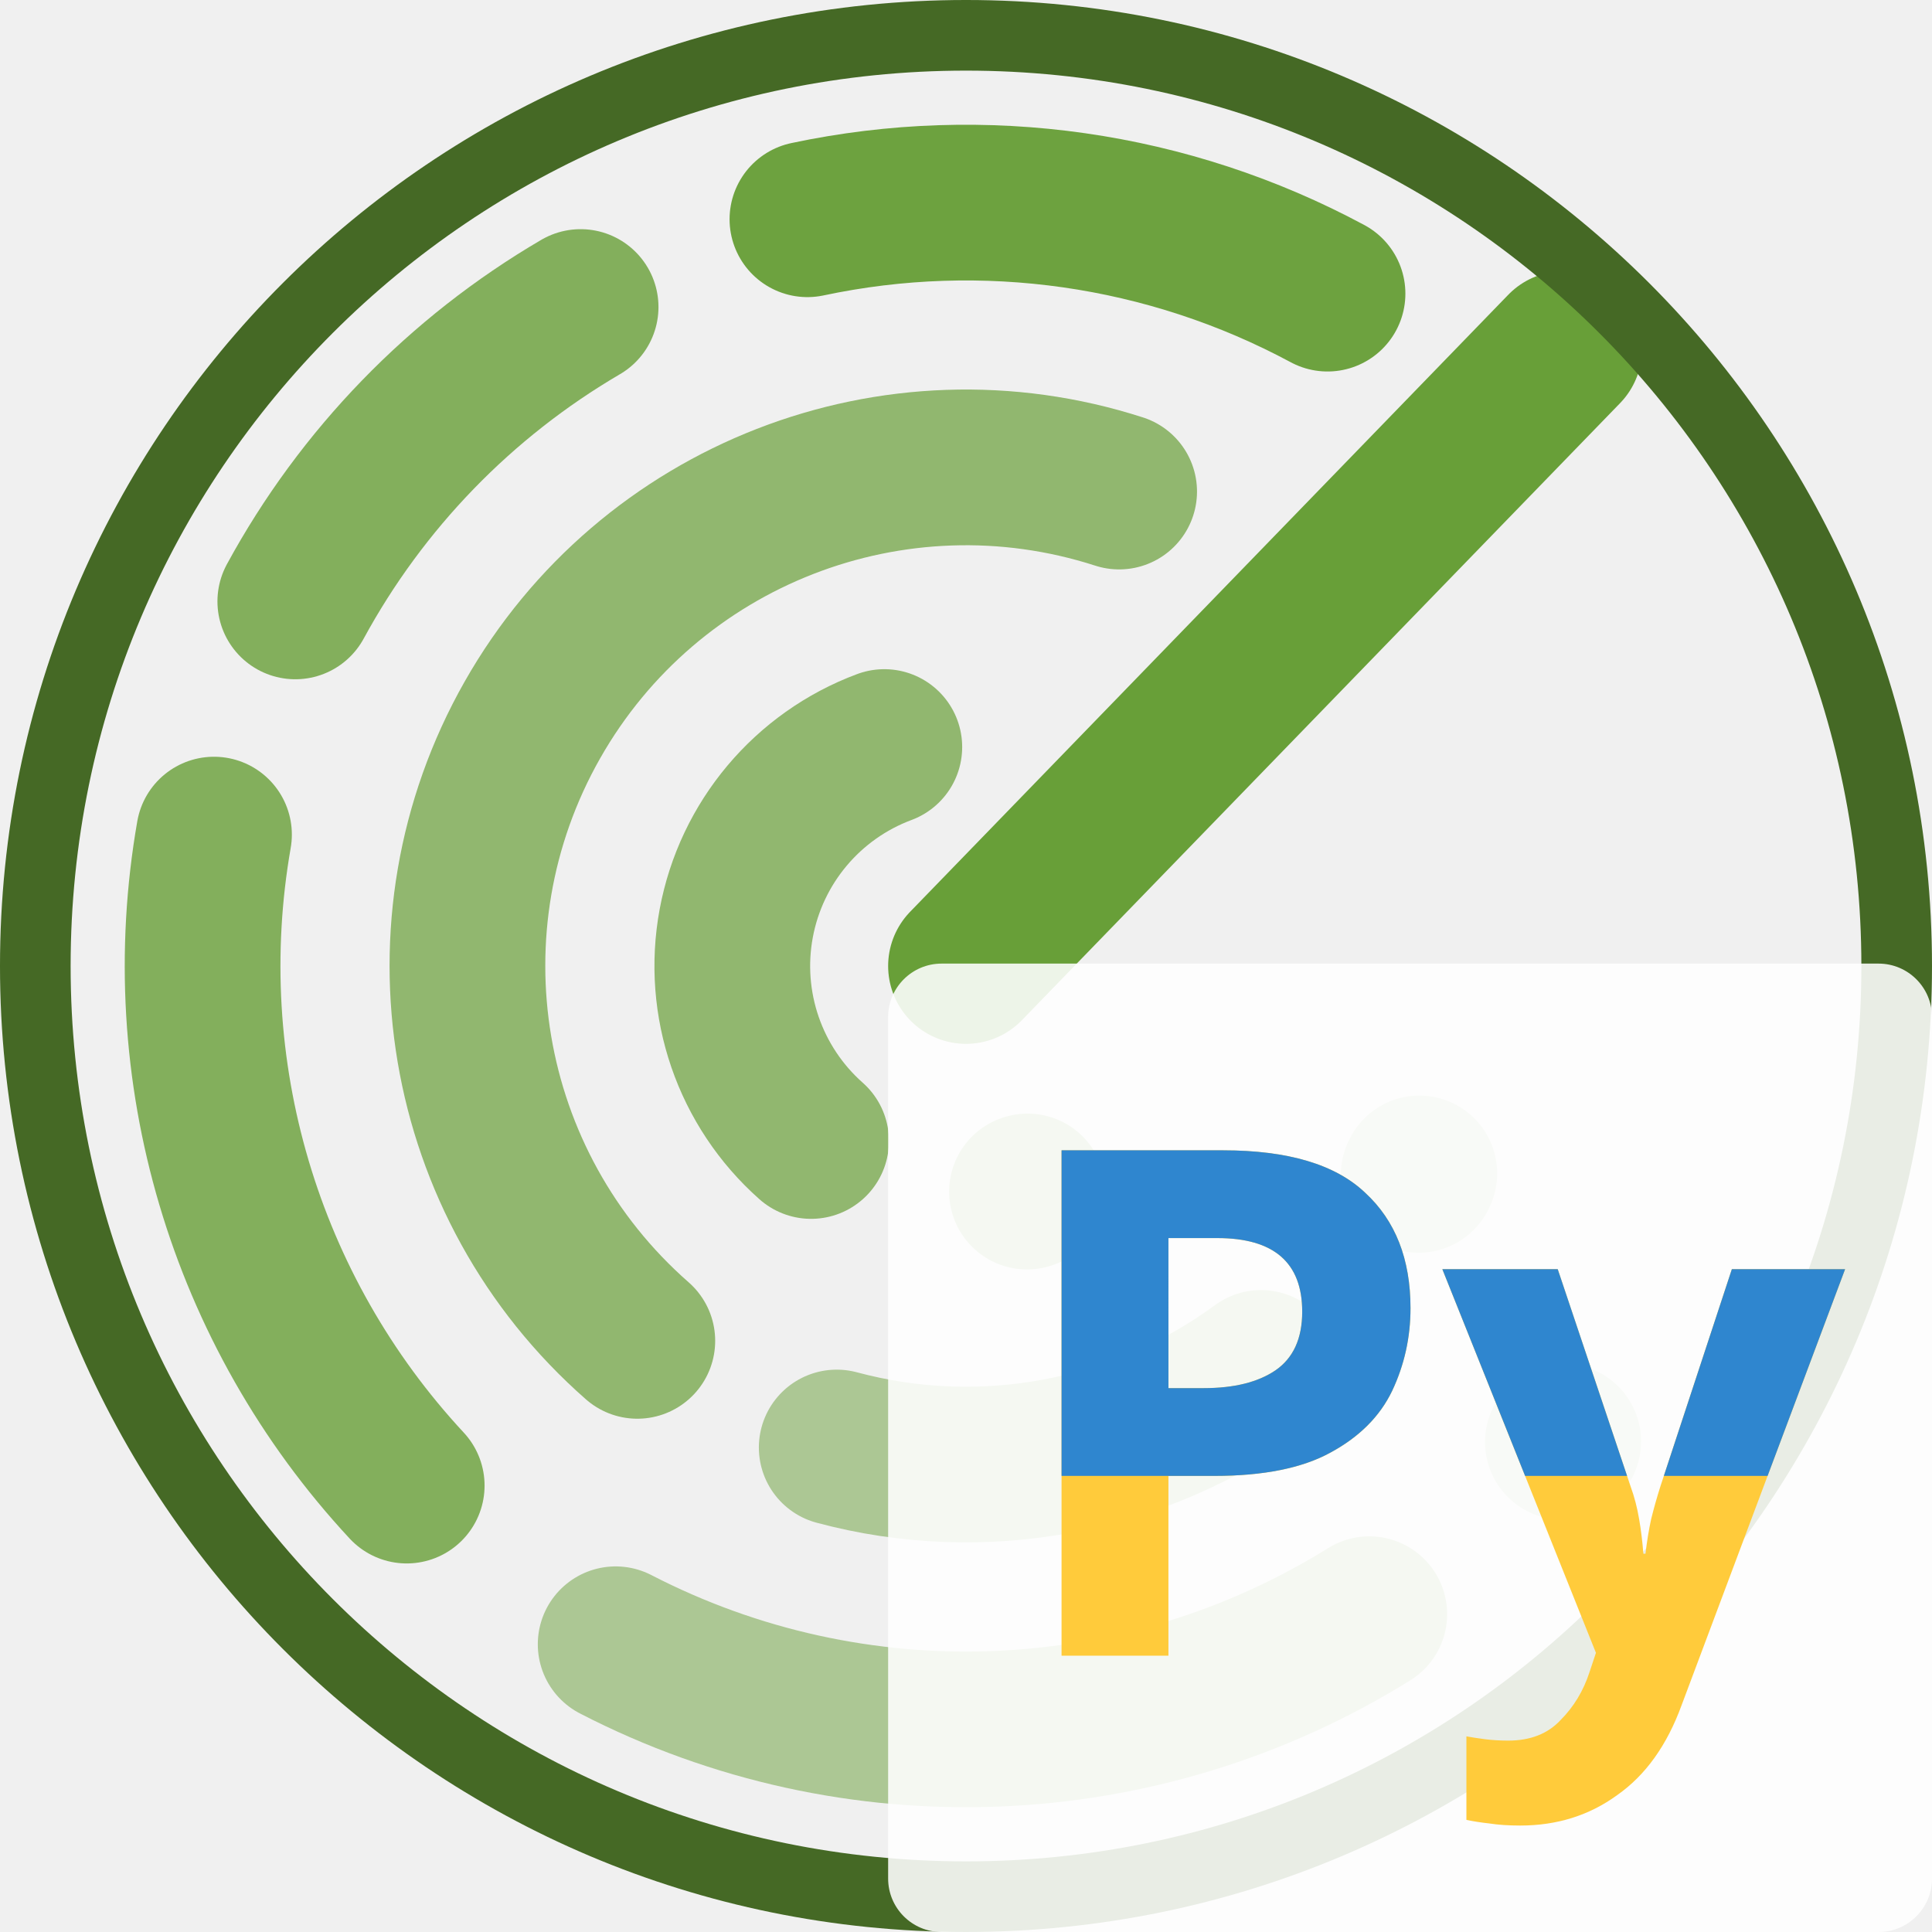
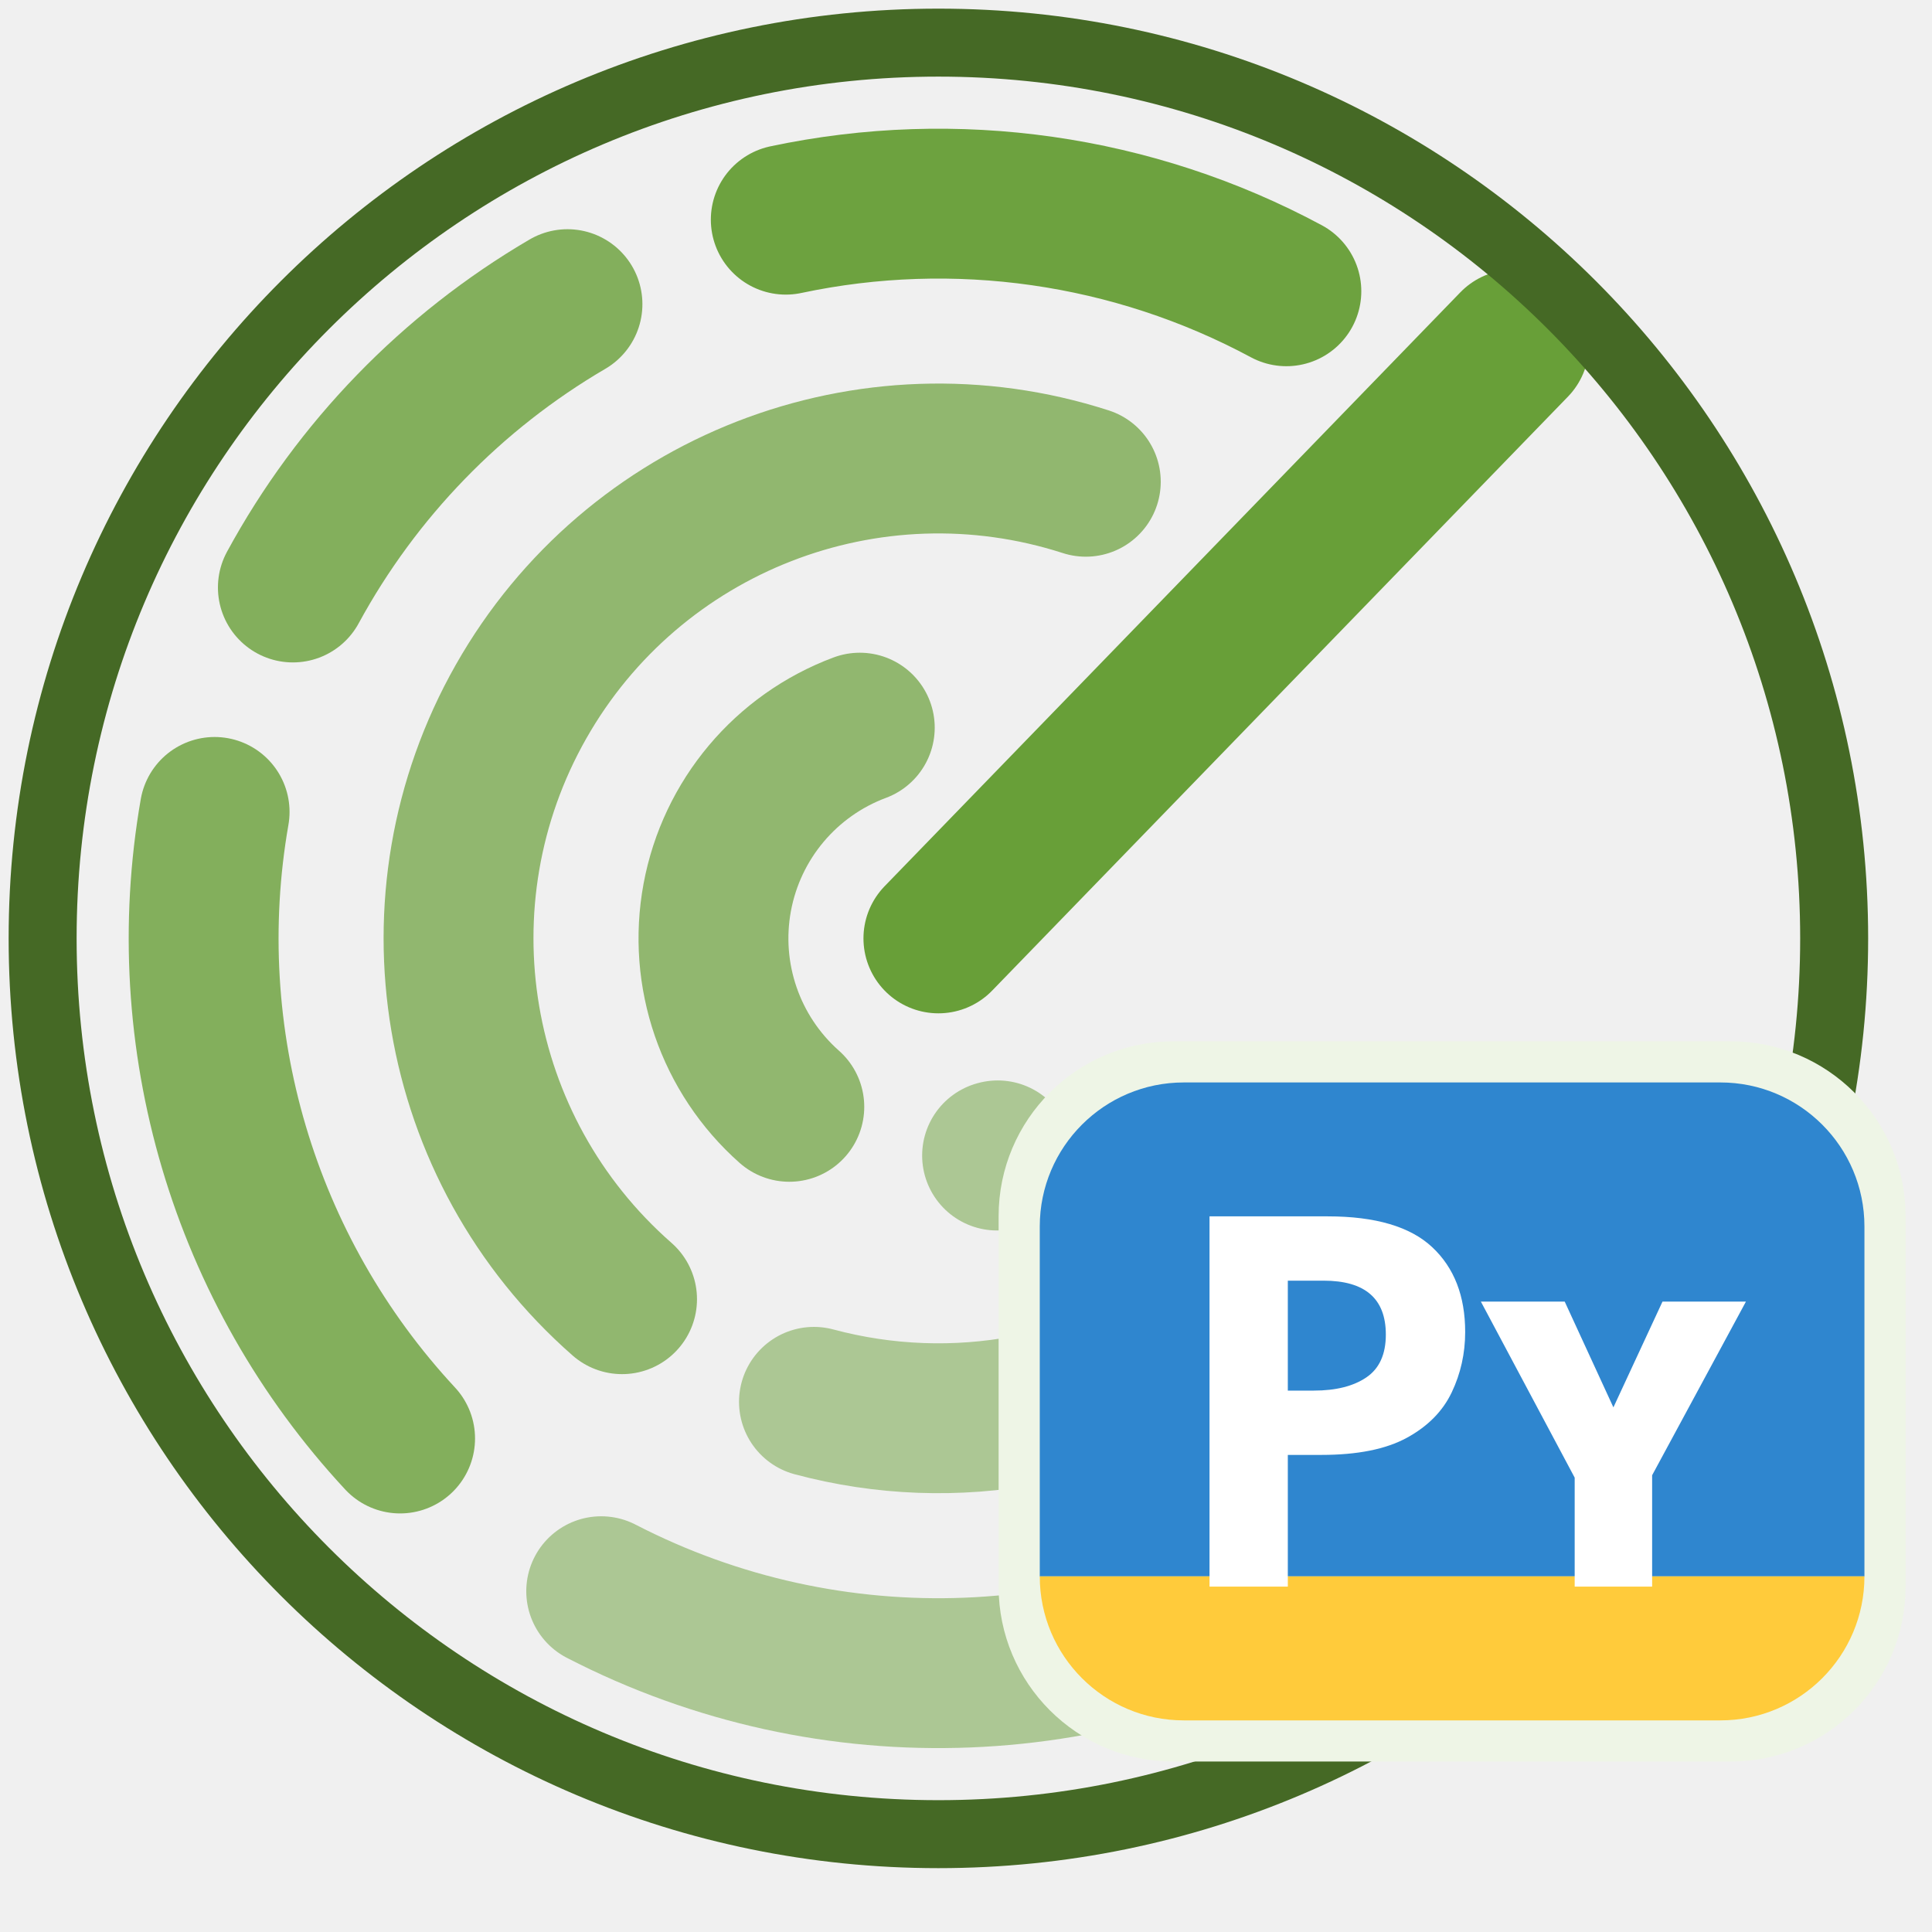
- <svg xmlns="http://www.w3.org/2000/svg" width="361.446mm" height="361.446mm" viewBox="0 0 361.446 361.446" version="1.1" id="svg8">
-   <defs id="defs2">
-     <mask maskUnits="userSpaceOnUse" id="mask1">
-       <rect style="opacity:0.324;fill:#ad2a14;stroke:#000000;stroke-width:0.265;stroke-linecap:round;stroke-linejoin:round" id="rect2" width="139.691" height="57.292" x="356.067" y="382.041" />
-     </mask>
-   </defs>
-   <g id="layer1" transform="translate(-97.88545,-132.9575)">
-     <g id="g1693" transform="matrix(3.303226,0,0,3.303226,-93.84415,-174.623)">
-       <path style="fill:none;fill-rule:evenodd;stroke:#689f38;stroke-width:8.819;stroke-linecap:round;stroke-miterlimit:4;stroke-dasharray:none;stroke-opacity:0.3" id="path1917-8-3" d="m 146.581,174.754 a 43.236,43.236 0 0 1 -0.024,0.03" />
-       <path id="path1917-8-3-3" style="fill:none;fill-rule:evenodd;stroke:#689f38;stroke-width:8.819;stroke-linecap:round;stroke-miterlimit:4;stroke-dasharray:none;stroke-opacity:0.3" d="m 138.431,159.573 a 28.236,28.236 0 0 1 -0.039,0.085" />
-       <path style="fill:none;stroke:#689f38;stroke-width:8.819;stroke-linecap:round;stroke-linejoin:miter;stroke-miterlimit:4;stroke-dasharray:none;stroke-opacity:1" d="m 112.754,147.826 33.879,-34.948" id="path2823" />
-       <path id="path1917-8-3-5" style="fill:none;fill-rule:evenodd;stroke:#689f38;stroke-width:8.819;stroke-linecap:round;stroke-miterlimit:4;stroke-dasharray:none;stroke-opacity:0.5" d="m 135.596,184.536 a 43.236,43.236 0 0 1 -42.684,1.705" />
-       <path id="path1917-8-3-8" style="fill:none;fill-rule:evenodd;stroke:#689f38;stroke-width:8.819;stroke-linecap:round;stroke-miterlimit:4;stroke-dasharray:none;stroke-opacity:0.8" d="M 81.078,177.254 A 43.236,43.236 0 0 1 70.163,140.384" />
-       <path id="path1917-8-3-36" style="fill:none;fill-rule:evenodd;stroke:#689f38;stroke-width:8.819;stroke-linecap:round;stroke-miterlimit:4;stroke-dasharray:none;stroke-opacity:0.8" d="M 74.768,127.177 A 43.236,43.236 0 0 1 90.927,110.504" />
-       <path id="path1917-8-3-38" style="fill:none;fill-rule:evenodd;stroke:#689f38;stroke-width:8.819;stroke-linecap:round;stroke-miterlimit:4;stroke-dasharray:none;stroke-opacity:0.957" d="m 103.773,105.533 a 43.236,43.236 0 0 1 29.457,4.213" />
-       <path style="fill:none;fill-rule:evenodd;stroke:#689f38;stroke-width:8.819;stroke-linecap:round;stroke-miterlimit:4;stroke-dasharray:none;stroke-opacity:0.5" id="path1917-8-3-3-7" d="m 129.462,170.589 a 28.236,28.236 0 0 1 -24.03,4.508" />
-       <path style="fill:none;fill-rule:evenodd;stroke:#689f38;stroke-width:8.819;stroke-linecap:round;stroke-miterlimit:4;stroke-dasharray:none;stroke-opacity:0.7" id="path1917-8-3-3-8" d="M 94.139,169.057 A 28.236,28.236 0 0 1 88.195,133.893 28.236,28.236 0 0 1 121.428,120.955" />
-       <path id="path1917-8-3-3-6-6" style="fill:none;fill-rule:evenodd;stroke:#689f38;stroke-width:8.819;stroke-linecap:round;stroke-miterlimit:4;stroke-dasharray:none;stroke-opacity:0.5" d="m 116.244,160.594 a 13.236,13.236 0 0 1 -0.037,0.01" />
-       <path id="path1917-8-3-3-6-1" style="fill:none;fill-rule:evenodd;stroke:#689f38;stroke-width:8.819;stroke-linecap:round;stroke-miterlimit:4;stroke-dasharray:none;stroke-opacity:0.7" d="m 103.981,157.737 a 13.236,13.236 0 0 1 -4.24,-12.329 13.236,13.236 0 0 1 8.387,-9.983" />
-       <circle style="fill:none;fill-rule:evenodd;stroke:#456925;stroke-width:4;stroke-miterlimit:4;stroke-dasharray:none;stroke-opacity:1" id="path1917" cx="112.754" cy="147.826" r="52.711" />
-     </g>
-     <g id="g3" transform="matrix(1.427258,0,0,1.427258,-196.2529,-211.2377)" style="stroke-width:0.701">
-       <g id="g2485" transform="translate(-3.538119,-0.7056563)" style="stroke-width:0.701">
-         <rect style="fill:#ffffff;fill-opacity:0.882;stroke-width:0.913" id="rect253" width="136.828" height="126.937" x="326.041" y="368.172" rx="7.006" ry="7.006" />
-         <g aria-label="Py" id="text365" style="font-weight:bold;font-size:92.778px;font-family:'Noto Sans';-inkscape-font-specification:'Noto Sans Bold';fill:#4d4d4d;stroke:#4caf50;stroke-width:3.503;stroke-linecap:round">
-           <g id="g2" style="stroke-width:3.503">
-             <path d="m 369.926,392.646 q 12.803,0 18.648,5.567 5.938,5.474 5.938,15.123 0,5.752 -2.412,10.855 -2.412,5.01 -8.072,8.072 -5.567,3.062 -15.216,3.062 h -6.031 v 23.566 h -14.009 v -66.243 z m -0.742,11.504 h -6.402 v 19.669 h 4.639 q 5.938,0 9.371,-2.319 3.526,-2.412 3.526,-7.701 0,-9.649 -11.133,-9.649 z" style="fill:#ffcb3b;fill-opacity:1;stroke:none;stroke-width:3.503" id="path306" />
-             <path d="m 398.687,408.232 h 15.123 l 9.556,28.483 q 0.742,2.041 1.113,4.268 0.371,2.134 0.557,4.546 h 0.278 q 0.278,-2.412 0.742,-4.546 0.557,-2.227 1.206,-4.268 l 9.371,-28.483 h 14.844 l -21.432,57.151 q -2.876,7.886 -8.443,11.783 -5.474,3.989 -12.711,3.989 -2.319,0 -4.082,-0.278 -1.67,-0.186 -2.969,-0.464 v -10.948 q 1.021,0.186 2.412,0.371 1.484,0.186 3.062,0.186 4.361,0 6.866,-2.691 2.598,-2.598 3.804,-6.309 l 0.835,-2.505 z" style="fill:#ffcb3b;fill-opacity:1;stroke:none;stroke-width:3.503" id="path308" />
-           </g>
-           <g id="g1" transform="translate(37.73595,-35.89689)" mask="url(#mask1)" style="fill:#2f86cf;fill-opacity:1;stroke-width:3.503" />
-         </g>
-       </g>
-       <g id="g2-8" style="font-weight:bold;font-size:92.778px;font-family:'Noto Sans';-inkscape-font-specification:'Noto Sans Bold';fill:#4d4d4d;stroke:#4caf50;stroke-width:3.503;stroke-linecap:round" transform="translate(-3.537999,-0.7055563)">
-         <path id="path306-8" style="fill:#2f86cf;fill-opacity:1;stroke:none;stroke-width:3.503" d="m 348.773,392.646 v 42.678 h 14.009 6.031 c 6.433,0 11.505,-1.021 15.216,-3.062 3.773,-2.041 6.463,-4.732 8.071,-8.072 1.608,-3.402 2.412,-7.02 2.412,-10.855 0,-6.433 -1.979,-11.474 -5.938,-15.123 -3.897,-3.711 -10.113,-5.567 -18.648,-5.567 z m 14.009,11.504 h 6.402 c 7.422,0 11.133,3.216 11.133,9.649 0,3.526 -1.175,6.093 -3.525,7.701 -2.289,1.546 -5.412,2.319 -9.37,2.319 h -4.639 z" />
-         <path id="path308-2" style="fill:#2f86cf;fill-opacity:1;stroke:none;stroke-width:3.503" d="m 398.687,408.232 10.847,27.091 h 13.366 l -9.089,-27.091 z m 37.947,0 -8.913,27.091 h 13.598 l 10.159,-27.091 z" />
+ <svg xmlns="http://www.w3.org/2000/svg" width="350" height="350" viewBox="86 86 350 350">
+   <g transform="translate(256 256) scale(0.932) translate(-256 -256)">
+     <g transform="translate(-22.60834,-57.68037)">
+       <g transform="matrix(3.303226,0,0,3.303226,-93.84415,-174.623)">
+         <path fill="none" stroke="#689f38" stroke-width="8.819" stroke-linecap="round" stroke-opacity="0.3" d="m 146.581,174.754 a 43.236,43.236 0 0 1 -0.024,0.03" />
+         <path fill="none" stroke="#689f38" stroke-width="8.819" stroke-linecap="round" stroke-opacity="0.3" d="m 138.431,159.573 a 28.236,28.236 0 0 1 -0.039,0.085" />
+         <path fill="none" stroke="#689f38" stroke-width="8.819" stroke-linecap="round" d="m 112.754,147.826 33.879,-34.948" />
+         <path fill="none" stroke="#689f38" stroke-width="8.819" stroke-linecap="round" stroke-opacity="0.5" d="m 135.596,184.536 a 43.236,43.236 0 0 1 -42.684,1.705" />
+         <path fill="none" stroke="#689f38" stroke-width="8.819" stroke-linecap="round" stroke-opacity="0.8" d="M 81.078,177.254 A 43.236,43.236 0 0 1 70.163,140.384" />
+         <path fill="none" stroke="#689f38" stroke-width="8.819" stroke-linecap="round" stroke-opacity="0.8" d="M 74.768,127.177 A 43.236,43.236 0 0 1 90.927,110.504" />
+         <path fill="none" stroke="#689f38" stroke-width="8.819" stroke-linecap="round" stroke-opacity="0.957" d="m 103.773,105.533 a 43.236,43.236 0 0 1 29.457,4.213" />
+         <path fill="none" stroke="#689f38" stroke-width="8.819" stroke-linecap="round" stroke-opacity="0.5" d="m 129.462,170.589 a 28.236,28.236 0 0 1 -24.03,4.508" />
+         <path fill="none" stroke="#689f38" stroke-width="8.819" stroke-linecap="round" stroke-opacity="0.7" d="M 94.139,169.057 A 28.236,28.236 0 0 1 88.195,133.893 28.236,28.236 0 0 1 121.428,120.955" />
+         <path fill="none" stroke="#689f38" stroke-width="8.819" stroke-linecap="round" stroke-opacity="0.5" d="m 116.244,160.594 a 13.236,13.236 0 0 1 -0.037,0.01" />
+         <path fill="none" stroke="#689f38" stroke-width="8.819" stroke-linecap="round" stroke-opacity="0.7" d="m 103.981,157.737 a 13.236,13.236 0 0 1 -4.24,-12.329 13.236,13.236 0 0 1 8.387,-9.983" />
+         <circle fill="none" stroke="#456925" stroke-width="4" cx="112.754" cy="147.826" r="52.711" />
      </g>
    </g>
+     <rect x="267.703" y="276" width="176.297" height="140" rx="34" fill="#eef5e6" />
+     <clipPath id="badge">
+       <rect x="275.703" y="284" width="160.297" height="124" rx="28" />
+     </clipPath>
+     <g clip-path="url(#badge)">
+       <rect x="275.703" y="284" width="160.297" height="96" fill="#2f86cf" />
+       <rect x="275.703" y="380" width="160.297" height="28" fill="#ffcb3b" />
+     </g>
+     <path fill="#ffffff" transform="matrix(0.1008,0,0,0.1008,299.6272,382)" d="M318 -714Q456 -714 519.5 -654.5Q583 -595 583 -491Q583 -429 557 -374.5Q531 -320 470.5 -287Q410 -254 306 -254L241 -254L241 0L90 0L90 -714L318 -714ZM310 -590L241 -590L241 -378L291 -378Q355 -378 392.5 -403.5Q430 -429 430 -486Q430 -590 310 -590Z" />
+     <path fill="#ffffff" transform="matrix(0.0776,0,0,0.0776,361.4424,382)" d="M332 -449L455 -714L664 -714L429 -279L429 0L235 0L235 -273L0 -714L210 -714L332 -449Z" />
  </g>
</svg>
